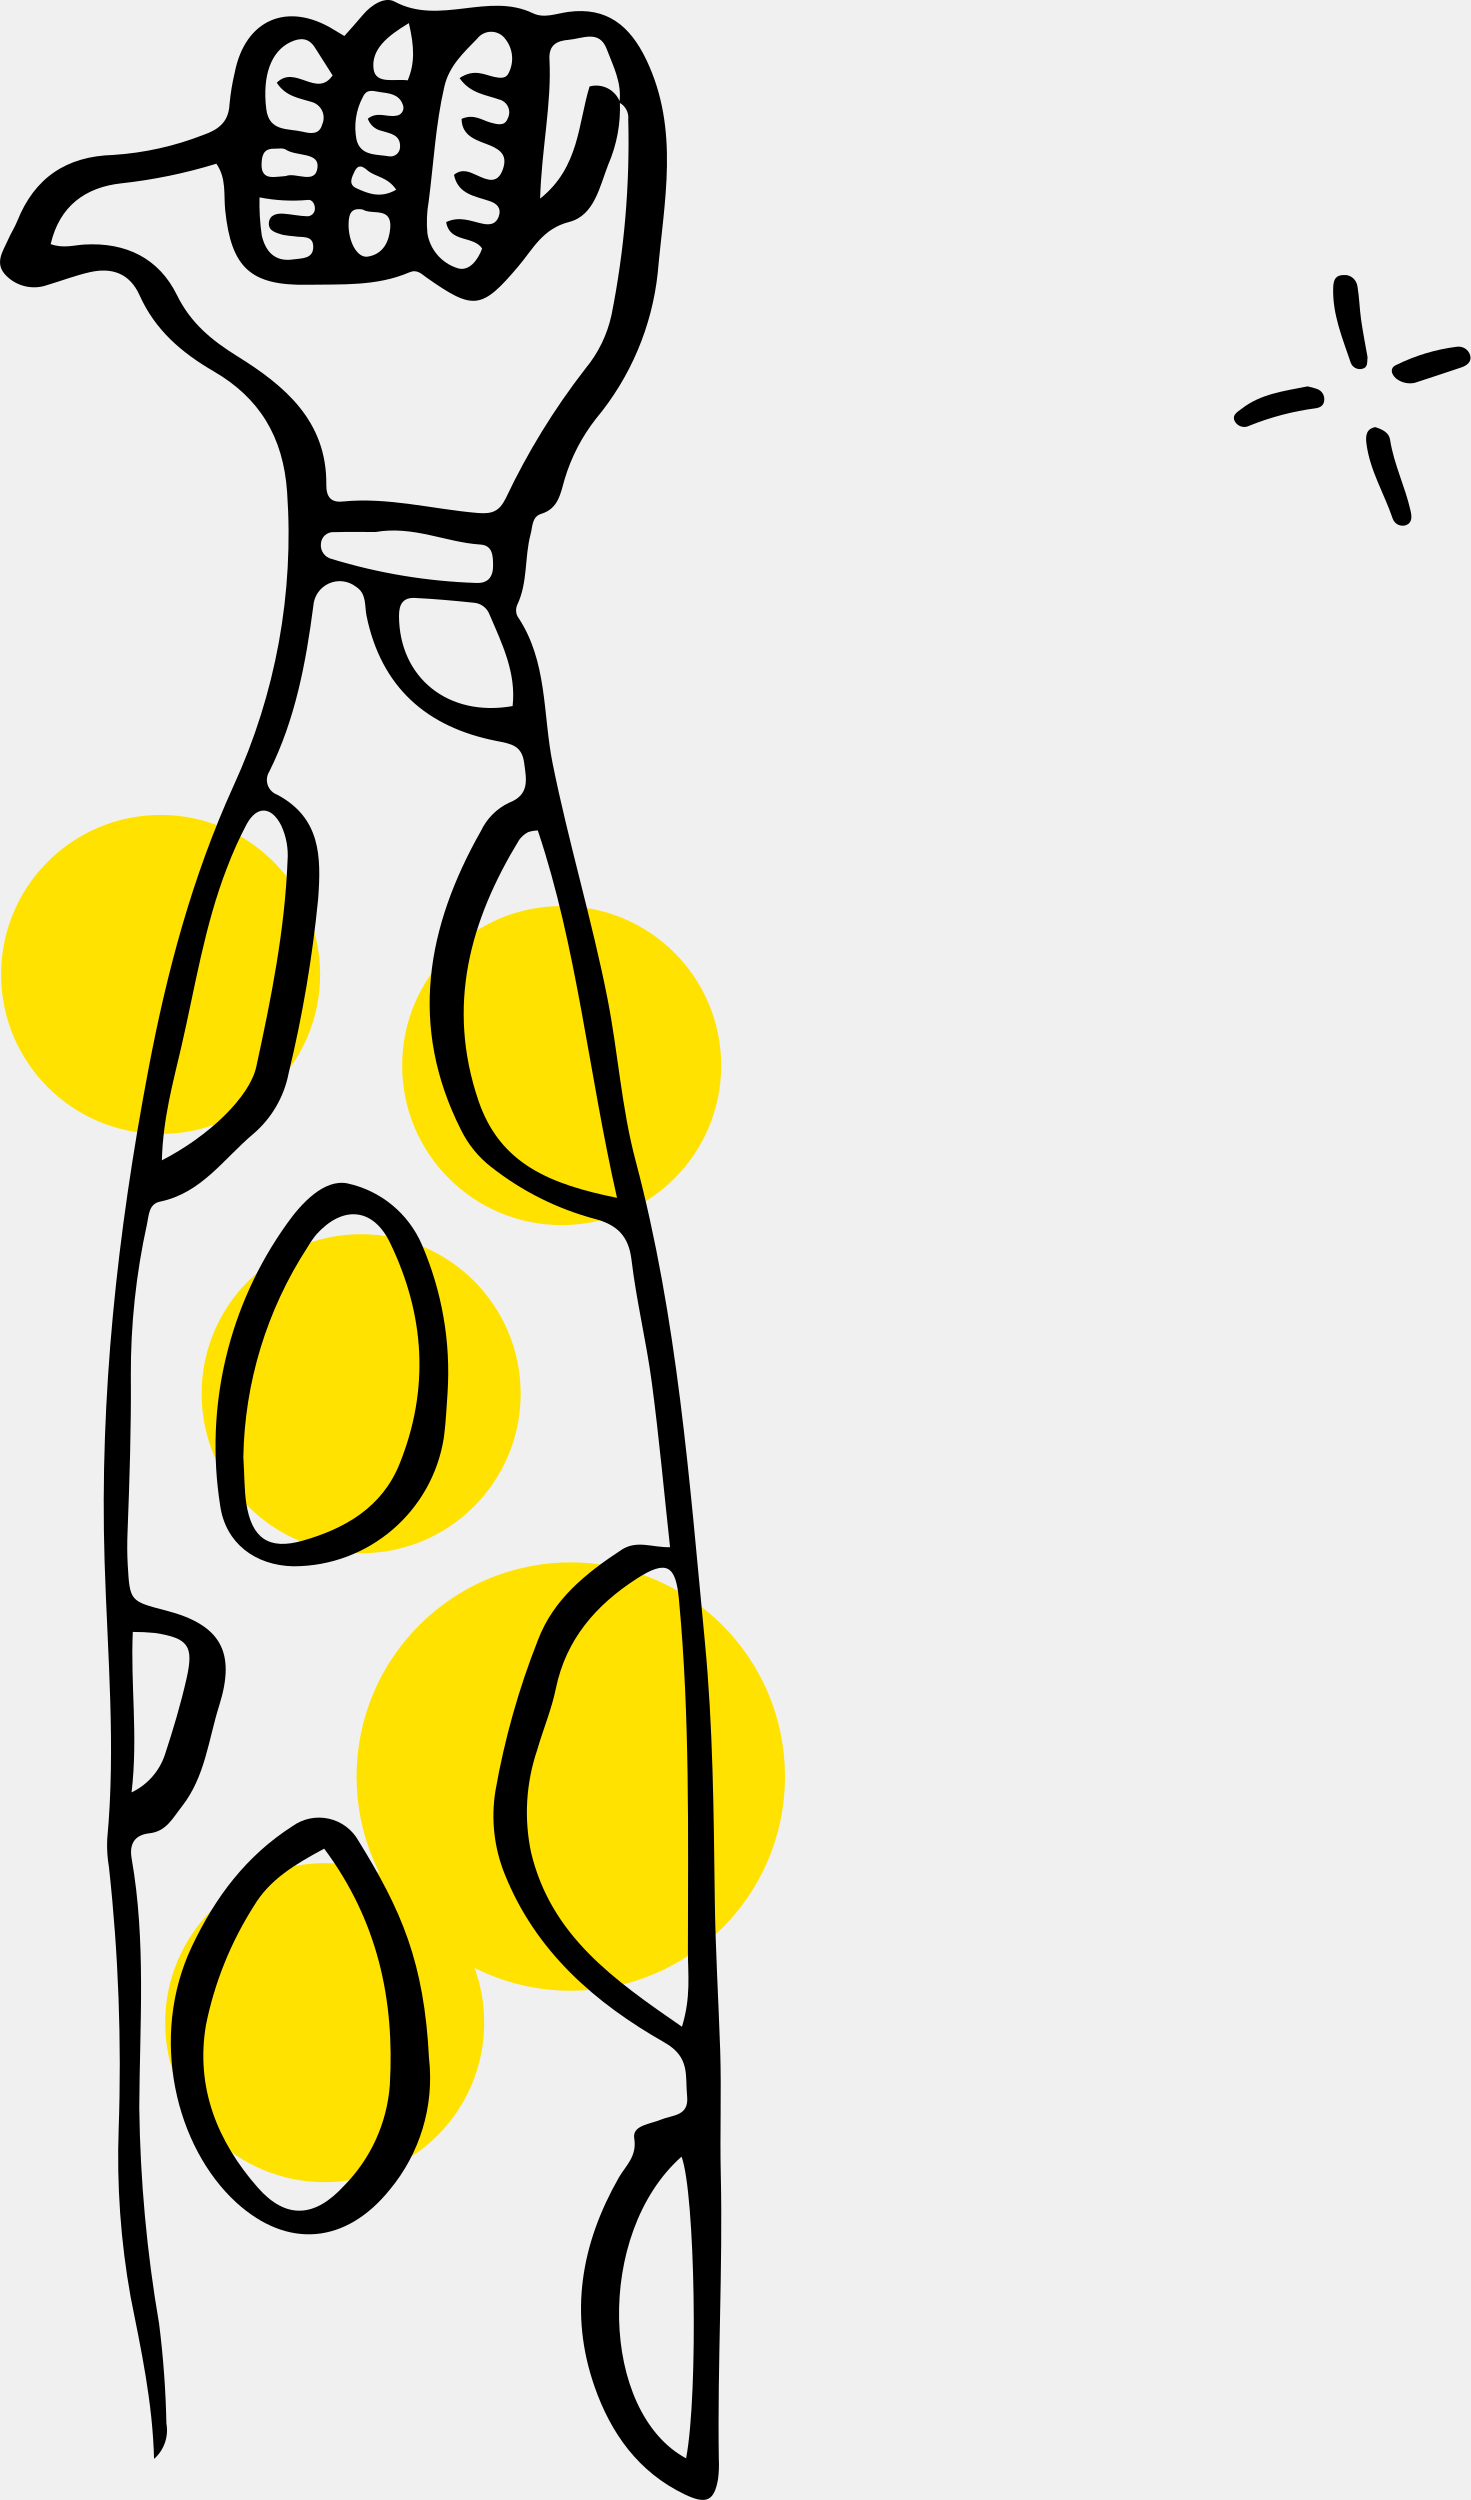
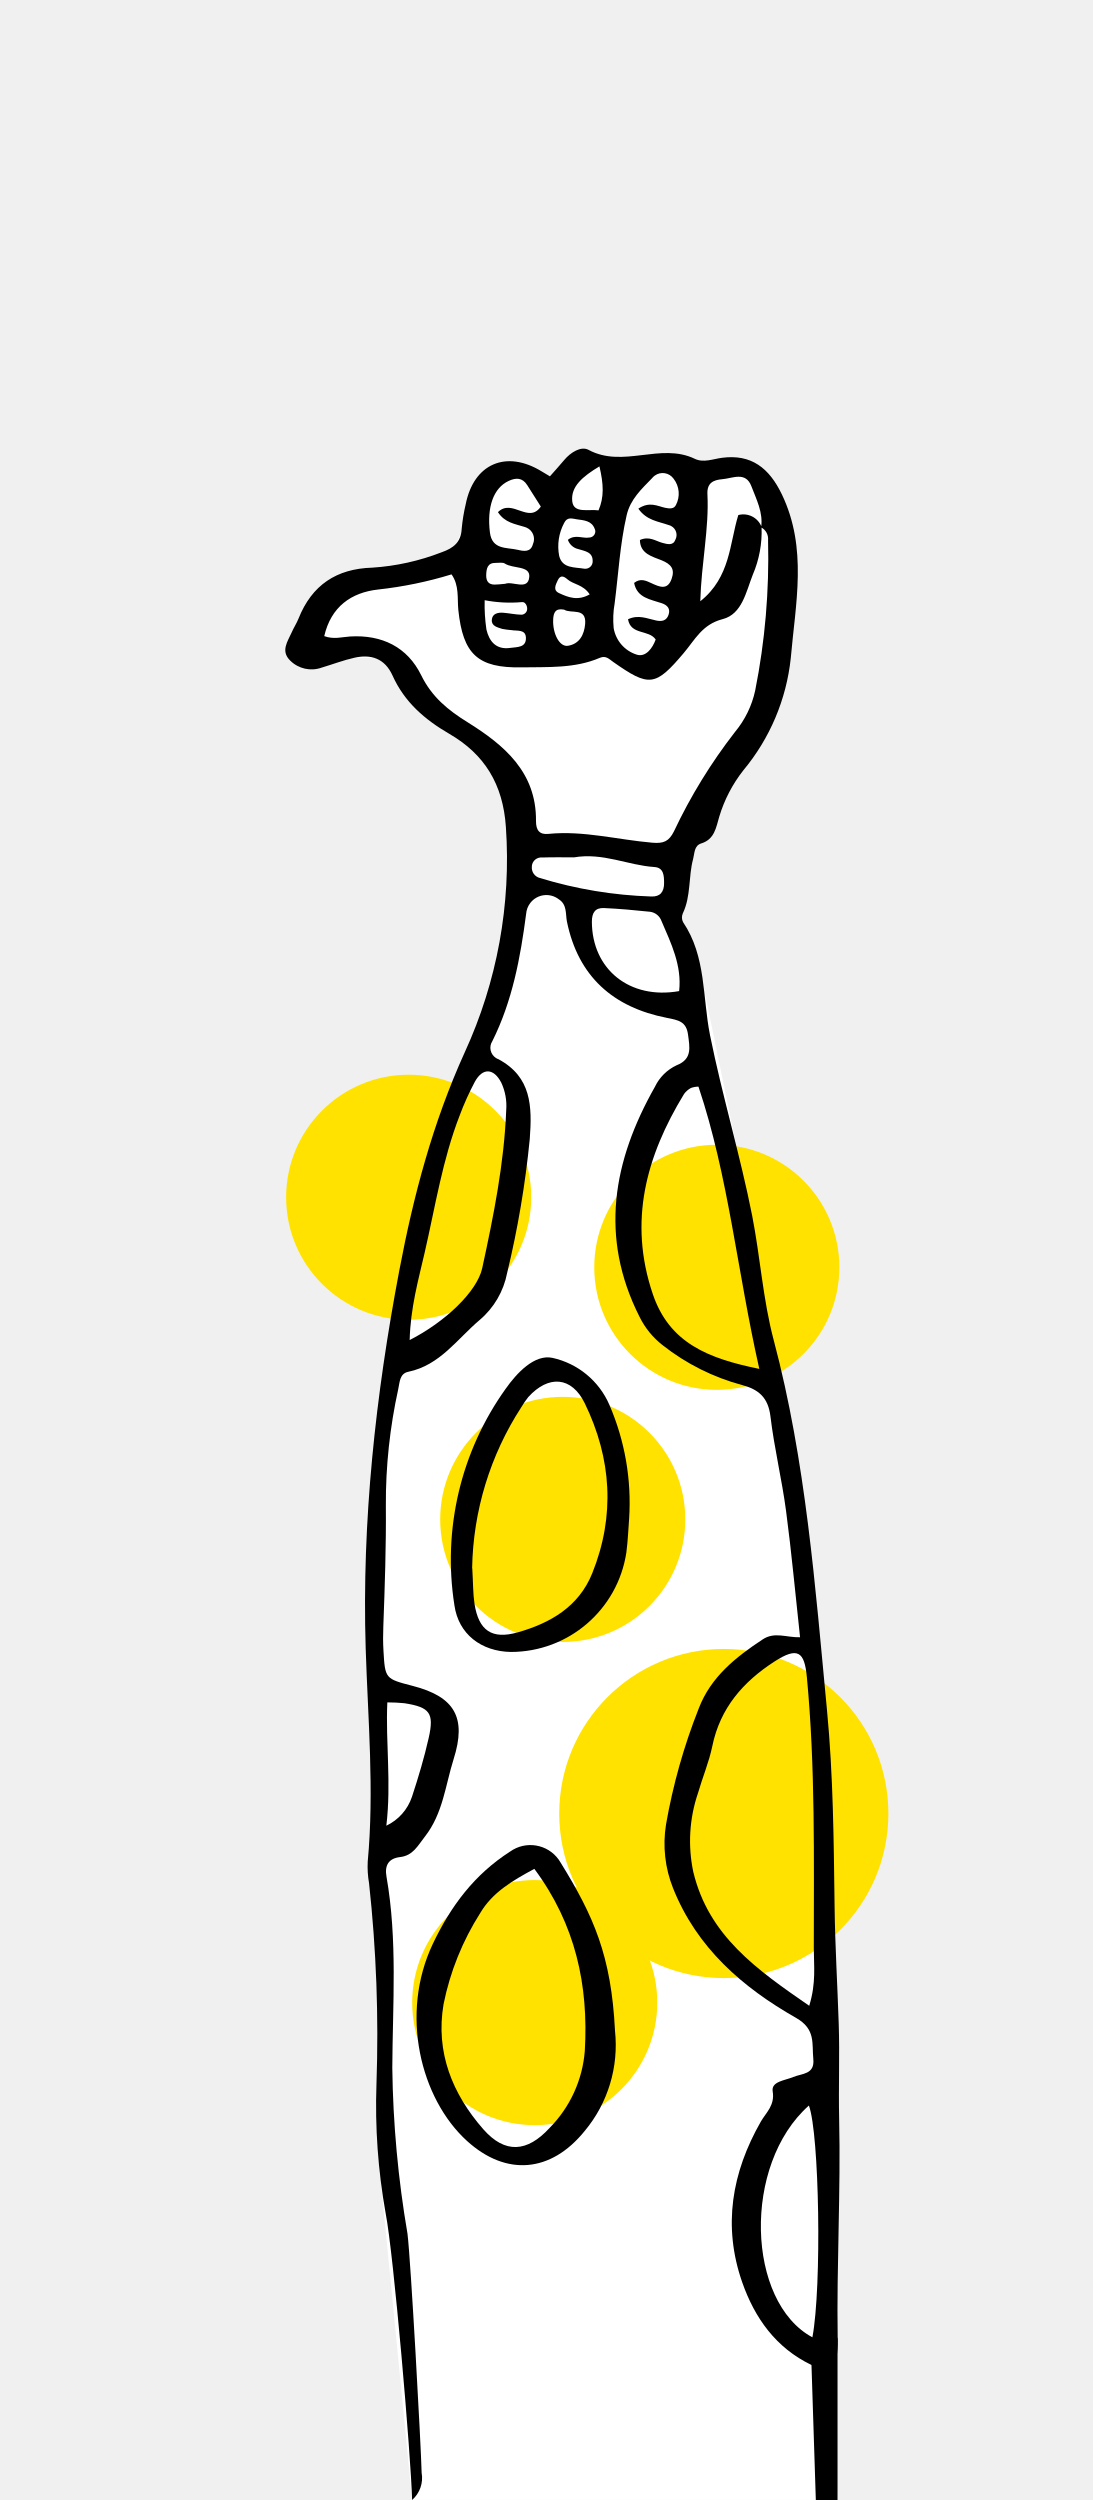
- <svg xmlns="http://www.w3.org/2000/svg" width="161.33" height="274.272" viewBox="0 0 161.33 274.272">
+ <svg xmlns="http://www.w3.org/2000/svg" id="Layer_1" version="1.1" viewBox="0 0 156 357">
  <defs>
-     <clipPath id="clip-path">
-       <rect id="Rectangle_87" data-name="Rectangle 87" width="25.961" height="27.511" fill="none" />
+     <style>
+       .st0 {
+         fill: none;
+       }
+ 
+       .st1 {
+         fill: #ffe200;
+       }
+ 
+       .st2 {
+         fill: #fff;
+       }
+ 
+       .st3 {
+         clip-path: url(#clippath);
+       }
+     </style>
+     <clipPath id="clippath">
+       <rect class="st0" y="0" width="156" height="357" />
    </clipPath>
  </defs>
-   <g id="Group_123" data-name="Group 123" transform="translate(-1221.879 -738.596)">
-     <circle id="Ellipse_19" data-name="Ellipse 19" cx="17.5" cy="17.5" r="17.5" transform="translate(1222 828)" fill="#ffe200" />
-     <circle id="Ellipse_20" data-name="Ellipse 20" cx="17.5" cy="17.5" r="17.5" transform="translate(1266 838)" fill="#ffe200" />
-     <circle id="Ellipse_22" data-name="Ellipse 22" cx="17.5" cy="17.5" r="17.5" transform="translate(1240 943)" fill="#ffe200" />
-     <circle id="Ellipse_23" data-name="Ellipse 23" cx="23.5" cy="23.5" r="23.5" transform="translate(1261 910)" fill="#ffe200" />
-     <circle id="Ellipse_21" data-name="Ellipse 21" cx="17.5" cy="17.5" r="17.5" transform="translate(1244 874)" fill="#ffe200" />
-     <g id="Group_96" data-name="Group 96" transform="translate(-11.856)">
-       <path id="Path_186" data-name="Path 186" d="M1815.228,277.359c-.954-1.442-2.324-1.387-3.194-2.157-.483-.425-.983-.659-1.358.125-.313.658-.737,1.442.177,1.864,1.295.6,2.667,1.149,4.375.168m-12.111-1.5c1.081-.466,3.314,1.03,3.483-1,.138-1.637-2.326-1.138-3.479-1.9-.313-.206-.845-.094-1.278-.1-1.212-.029-1.363.8-1.385,1.733-.02.84.3,1.382,1.223,1.372.431,0,.862-.061,1.437-.105m13.5-16.777c-2.382,1.426-4.13,2.883-3.875,5.01.21,1.754,2.334,1.067,3.747,1.267.805-1.89.726-3.721.129-6.277m-5.03,20.459c-1.291-.249-1.544.451-1.582,1.457-.074,1.984.914,3.883,2.1,3.7,1.672-.264,2.339-1.6,2.468-3.122.2-2.4-1.995-1.418-2.984-2.03m-11.358-1.345a24.506,24.506,0,0,0,.247,4.174c.394,1.68,1.369,2.931,3.422,2.632,1-.144,2.286-.033,2.223-1.477-.055-1.214-1.269-.908-2.066-1.061a11.05,11.05,0,0,1-1.3-.168c-.667-.217-1.562-.385-1.5-1.29s.866-1.079,1.643-1.02c.877.066,1.746.267,2.621.282a.838.838,0,0,0,.787-.877c.007-.464-.32-.975-.728-.921a18.747,18.747,0,0,1-5.342-.275m11.879-8.637c1.035-.823,2.078-.149,3.049-.319a.876.876,0,0,0,.772-1.254c-.429-1.148-1.52-1.206-2.529-1.35-.689-.1-1.4-.405-1.838.543a7.069,7.069,0,0,0-.7,4.681c.449,1.831,2.219,1.589,3.579,1.833a1.048,1.048,0,0,0,1.2-1c.07-1.405-1.1-1.5-2.05-1.805a2.053,2.053,0,0,1-1.49-1.326m-9.985-3.947c2.028-2.023,4.38,1.728,6.126-.8-.7-1.107-1.328-2.083-1.945-3.063-.687-1.09-1.615-1.09-2.662-.6-2.161,1.007-3.116,3.708-2.673,7.347.309,2.523,2.411,2.115,4,2.492.827.2,1.834.37,2.139-.807a1.787,1.787,0,0,0-1.17-2.461c-1.349-.426-2.835-.584-3.818-2.111m10.816,49.295c-1.3,0-2.9-.032-4.5.015a1.345,1.345,0,0,0-1.472,1.289,1.538,1.538,0,0,0,1.151,1.643,61.152,61.152,0,0,0,15.913,2.641c1.269.053,1.829-.665,1.825-1.9-.005-1.064-.037-2.229-1.392-2.313-3.781-.238-7.337-2.1-11.523-1.372m-26.747,138.271a7.04,7.04,0,0,0,3.658-4.133c.912-2.767,1.746-5.57,2.387-8.41.8-3.564.155-4.38-3.474-4.946a23.826,23.826,0,0,0-2.435-.116c-.261,5.786.593,11.435-.136,17.605M1828,334.005c.407-3.642-1.14-6.806-2.52-10.011a2,2,0,0,0-1.634-1.315c-2.187-.227-4.378-.431-6.574-.534-1.254-.059-1.739.643-1.737,1.951.017,6.8,5.4,11.16,12.465,9.91m-5.813-68.9c1.6-1.059,2.708-.356,3.815-.12.615.131,1.266.2,1.545-.392a3.467,3.467,0,0,0-.332-3.756,1.925,1.925,0,0,0-3.091-.062c-1.472,1.521-3.083,2.978-3.61,5.257-.963,4.158-1.177,8.407-1.722,12.614a13.028,13.028,0,0,0-.138,3.522,4.81,4.81,0,0,0,3.29,3.793c1.286.422,2.269-.916,2.713-2.157-.969-1.442-3.564-.6-3.953-2.893,1.506-.706,2.759-.079,4.025.177.818.168,1.472.033,1.759-.818.3-.88-.192-1.385-.97-1.652-1.621-.56-3.518-.742-3.949-2.9.91-.718,1.7-.315,2.516.057,1.094.5,2.255,1.041,2.842-.648.477-1.374-.039-2.07-1.427-2.641-1.271-.523-3.076-.9-3.1-2.9,1.35-.593,2.24.149,3.2.409.737.2,1.545.426,1.866-.46a1.449,1.449,0,0,0-.956-2.081c-1.455-.521-3.161-.65-4.329-2.343m24.852,261.134c1.365-7.205.989-29.136-.5-33.1-9.536,8.462-8.9,28.053.5,33.1M1789.52,383.842c5.106-2.612,9.633-6.939,10.357-10.264,1.625-7.458,3.129-14.948,3.433-22.61a7.781,7.781,0,0,0-.7-3.872c-1.076-2.113-2.669-2.179-3.787-.131a41.154,41.154,0,0,0-2.163,4.8c-2.448,6.312-3.478,12.993-4.988,19.551-.917,3.975-2.032,7.922-2.151,12.524m49.932,4.119c-3.17-14-4.388-27.488-8.689-40.306a3.578,3.578,0,0,0-1.068.186,2.857,2.857,0,0,0-.98.853c-5.425,8.9-7.976,18.2-4.48,28.558,2.372,7.034,7.92,9.223,15.217,10.709m7.125,90.938c1.008-3.284.652-5.775.654-8.241.009-12.9.228-25.809-.991-38.694-.344-3.64-1.293-4.382-4.649-2.209-4.458,2.89-7.742,6.642-8.853,12.061-.468,2.284-1.395,4.472-2.045,6.723a21.321,21.321,0,0,0-.669,11.236c2.19,9.127,9.026,13.929,16.552,19.123m-6.863-211.091c.306-2.139-.676-4-1.389-5.88-.823-2.164-2.669-1.134-4.174-1.013-1.293.107-2.192.549-2.109,2.135.254,4.914-.862,9.76-1.024,15.288,4.321-3.443,4.165-8.241,5.425-12.306a2.779,2.779,0,0,1,3.323,1.691,15.537,15.537,0,0,1-1.263,6.854c-.949,2.407-1.52,5.611-4.29,6.318-2.933.75-3.951,2.942-5.567,4.852-4.054,4.8-4.94,4.868-10.07,1.263-.589-.414-1.041-.954-1.912-.58-3.586,1.542-7.412,1.291-11.182,1.358-6.239.109-8.359-1.87-9.015-8.191-.173-1.671.158-3.477-.967-5.09a56.237,56.237,0,0,1-10.457,2.157c-3.861.422-6.753,2.459-7.72,6.664,1.378.5,2.546.116,3.691.048,4.557-.267,8.18,1.5,10.16,5.541,1.52,3.1,3.835,4.981,6.636,6.719,5.235,3.255,9.821,7.127,9.752,14.091-.013,1.343.516,1.967,1.768,1.842,5.03-.5,9.906.84,14.857,1.258,1.626.136,2.358-.217,3.056-1.6A76.456,76.456,0,0,1,1835.976,297a13.777,13.777,0,0,0,2.875-5.907,97.013,97.013,0,0,0,1.836-21.466,1.86,1.86,0,0,0-.974-1.822m5.559,158.481c-.665-6.108-1.208-12.1-2-18.051-.6-4.518-1.695-8.972-2.232-13.5-.319-2.662-1.651-3.842-4.032-4.47a31.5,31.5,0,0,1-11.368-5.7,11.623,11.623,0,0,1-3.3-4.056c-5.749-11.376-3.8-22.242,2.2-32.829a6.464,6.464,0,0,1,3.078-3.072c2.3-.893,1.884-2.59,1.645-4.388-.249-1.886-1.4-2.069-3.034-2.387-7.637-1.5-12.645-5.876-14.257-13.737-.225-1.1.042-2.422-1.164-3.188A2.9,2.9,0,0,0,1806.14,323c-.821,6.279-1.975,12.448-4.826,18.176a1.728,1.728,0,0,0,.873,2.56c4.728,2.54,4.831,6.716,4.481,11.4a139.1,139.1,0,0,1-3.233,19.121,11.673,11.673,0,0,1-3.918,6.716c-3.214,2.708-5.662,6.463-10.192,7.4-1.25.258-1.221,1.47-1.438,2.474a75.83,75.83,0,0,0-1.771,16.639c.048,5.749-.145,11.481-.363,17.217-.046,1.172-.046,2.352.022,3.522.232,3.988.249,3.988,4.194,5.008,6,1.553,7.7,4.535,5.835,10.444-1.184,3.745-1.518,7.773-4.1,11.067-1.022,1.3-1.7,2.721-3.551,2.929-1.684.186-2.221,1.225-1.945,2.791,1.589,9.06.877,18.221.833,27.315a150.781,150.781,0,0,0,2.173,23.682,104.057,104.057,0,0,1,.805,10.969,4.185,4.185,0,0,1-1.356,3.879c-.158-6.22-1.424-11.989-2.573-17.782a86.746,86.746,0,0,1-1.308-18.46,199.452,199.452,0,0,0-1.065-28.665,14.249,14.249,0,0,1-.193-3.083c.952-10.159.029-20.3-.287-30.443-.565-18.193,1.413-36.113,4.8-53.975,2.039-10.761,4.8-21.142,9.355-31.161a66.026,66.026,0,0,0,5.87-32.175c-.409-6.136-3.082-10.394-8.048-13.277-3.579-2.078-6.445-4.568-8.14-8.352-1.087-2.424-3.049-3.076-5.463-2.529-1.571.354-3.089.941-4.638,1.4a4.308,4.308,0,0,1-4.5-.989c-1.409-1.374-.376-2.717.2-4.03.291-.674.708-1.3.978-1.978,1.9-4.773,5.4-7.123,10.536-7.267a32.941,32.941,0,0,0,9.875-2.194c1.719-.6,2.785-1.446,2.881-3.374a24.844,24.844,0,0,1,.573-3.483c1.14-5.8,5.778-7.81,10.836-4.71.359.221.726.433,1.192.713.7-.794,1.385-1.547,2.039-2.328.923-1.1,2.406-2.023,3.468-1.448,4.925,2.66,10.286-1.078,15.18,1.28,1.238.6,2.6.018,3.909-.153,4.148-.543,6.706,1.446,8.528,5.253,3.678,7.688,1.94,15.55,1.255,23.376a29.963,29.963,0,0,1-6.773,16,20.025,20.025,0,0,0-3.437,6.625c-.446,1.5-.645,3.229-2.573,3.818-1.03.315-.94,1.389-1.161,2.212-.685,2.551-.293,5.3-1.472,7.773a1.5,1.5,0,0,0,.03,1.263c3.321,4.9,2.763,10.728,3.854,16.143,1.744,8.655,4.306,17.112,6.016,25.782,1.164,5.915,1.533,11.947,3.085,17.792,4.594,17.291,5.905,35.06,7.6,52.772.9,9.377.971,18.764,1.087,28.177.066,5.513.414,11.149.595,16.677.146,4.436-.04,9.026.063,13.518.237,10.427-.374,20.838-.214,31.26a12.372,12.372,0,0,1-.081,2.205c-.409,2.441-1.289,2.844-3.638,1.72-5.1-2.44-8.13-6.718-9.917-11.842-2.794-8.014-1.489-15.647,2.669-22.932.746-1.3,2.015-2.306,1.687-4.307-.236-1.435,1.776-1.556,2.932-2.046,1.249-.528,3.1-.343,2.868-2.582-.225-2.207.38-4.253-2.468-5.872-7.631-4.341-14.157-10-17.55-18.5a17.069,17.069,0,0,1-1.007-9.129,84.82,84.82,0,0,1,4.666-16.545c1.711-4.487,5.266-7.318,9.144-9.873,1.715-1.131,3.391-.243,5.355-.3" transform="translate(-538.027 482.052)" />
-       <path id="Path_187" data-name="Path 187" d="M1871.89,1146.062c-3.213,1.735-5.983,3.373-7.716,6.292a38.461,38.461,0,0,0-5.253,13.037c-1.173,6.859,1.255,12.824,5.682,17.856,3.1,3.529,6.268,3.293,9.447-.184a17.58,17.58,0,0,0,5.036-11.021c.552-9.391-1.326-18.081-7.2-25.981m11.512,23.093a19.171,19.171,0,0,1-4.338,14.352c-4.78,5.913-11.168,6.519-16.8,1.395-6.648-6.057-9.613-18.127-4.891-28.1,2.577-5.435,5.975-9.959,11.059-13.216a4.965,4.965,0,0,1,7.226,1.625c4.675,7.578,7.211,13.247,7.738,23.94" transform="translate(-602.586 -204.655)" />
-       <path id="Path_188" data-name="Path 188" d="M1880.024,863.294c.129,2.157.1,3.64.324,5.08.6,3.82,2.47,5.122,6.182,4.065,4.66-1.33,8.7-3.647,10.632-8.431,3.315-8.23,2.761-16.4-1.059-24.274-1.877-3.866-5.2-4.073-8.066-.9a11.706,11.706,0,0,0-1,1.448,43.576,43.576,0,0,0-7.016,23.008m22.407-7.081c-.109,1.367-.171,3.13-.4,4.872a16.7,16.7,0,0,1-16.5,14.169c-4.187-.083-7.464-2.514-8.05-6.67a41.916,41.916,0,0,1,7.313-30.9c1.6-2.273,4.124-4.972,6.681-4.43a11.558,11.558,0,0,1,8.136,6.71,35.241,35.241,0,0,1,2.818,16.246" transform="translate(-619.589 35.183)" />
-     </g>
-     <g id="Group_106" data-name="Group 106" transform="translate(480.249 124.771)">
-       <g id="Group_105" data-name="Group 105" transform="translate(877 644)">
-         <g id="Group_104" data-name="Group 104" clip-path="url(#clip-path)">
-           <path id="Path_212" data-name="Path 212" d="M94.011,106.984c.8.263,1.495.6,1.612,1.367.416,2.71,1.663,5.174,2.254,7.826.134.6.2,1.283-.489,1.559a1.158,1.158,0,0,1-1.477-.719c-.935-2.761-2.514-5.3-2.882-8.255-.107-.855,0-1.608.982-1.778" transform="translate(-78.492 -90.299)" />
-           <path id="Path_213" data-name="Path 213" d="M73.583,9.01c-.061.558.07,1.155-.613,1.285a1.061,1.061,0,0,1-1.229-.675c-.9-2.677-2.022-5.313-1.926-8.224.019-.627.13-1.275.887-1.376a1.459,1.459,0,0,1,1.78,1.252c.2,1.192.223,2.418.393,3.618.2,1.4.477,2.8.709,4.12" transform="translate(-58.922 0)" />
-           <path id="Path_214" data-name="Path 214" d="M8.078,78.32a7.63,7.63,0,0,1,1.031.278,1.18,1.18,0,0,1,.807,1.154c-.009.6-.364.881-.932.967A29.908,29.908,0,0,0,1.7,82.633a1.191,1.191,0,0,1-1.588-.457c-.388-.729.311-1.07.758-1.417,2.074-1.615,4.6-1.92,7.207-2.439" transform="translate(0 -66.105)" />
-           <path id="Path_215" data-name="Path 215" d="M113.595,54.372a2.467,2.467,0,0,1-2.091-.485c-.55-.5-.682-1.158.042-1.473a20.738,20.738,0,0,1,6.662-2,1.327,1.327,0,0,1,1.435.92c.208.706-.325,1.132-.938,1.342-1.822.622-3.652,1.211-5.11,1.691" transform="translate(-93.728 -42.551)" />
-         </g>
+   <path class="st2" d="M64.48,82.02l-16.85,2.8s-4.29,3.96-3.63,5.94,6.59,3.16,6.59,3.16h4.96l7.44,10.15,11.7,6.21.22,21.71-15.49,38.44-6.43,39.38.78,74.37.63,27.51,4.45,45.3h60.75l-1.86-61.62v-54.99l-9.54-61.89-7.77-37.8-6.04-13.15,3.4-7.41,12.87-23.1,2.52-22.1-5.91-9.1-26.71-.15-2.56,4.29-7.32-3.74-5.57,11.42-.63,4.37Z" />
+   <g class="st3">
+     <g id="hand_03">
+       <circle id="Ellipse_19" class="st1" cx="58.36" cy="170.97" r="17.5" />
+       <circle id="Ellipse_20" class="st1" cx="102.36" cy="180.97" r="17.5" />
+       <circle id="Ellipse_22" class="st1" cx="76.36" cy="285.97" r="17.5" />
+       <circle id="Ellipse_23" class="st1" cx="103.36" cy="258.97" r="23.5" />
+       <circle id="Ellipse_21" class="st1" cx="80.36" cy="216.97" r="17.5" />
+       <g id="Group_96">
+         <path id="Path_186" d="M84.21,84.88c-.95-1.44-2.32-1.39-3.19-2.16-.48-.42-.98-.66-1.36.12-.31.66-.74,1.44.18,1.86,1.3.6,2.67,1.15,4.38.17M72.1,83.38c1.08-.47,3.31,1.03,3.48-1,.14-1.64-2.33-1.14-3.48-1.9-.31-.21-.84-.09-1.28-.1-1.21-.03-1.36.8-1.39,1.73-.02.84.3,1.38,1.22,1.37.43,0,.86-.06,1.44-.11M85.6,66.6c-2.38,1.43-4.13,2.88-3.88,5.01.21,1.75,2.33,1.07,3.75,1.27.81-1.89.73-3.72.13-6.28M80.57,87.06c-1.29-.25-1.54.45-1.58,1.46-.07,1.98.91,3.88,2.1,3.7,1.67-.26,2.34-1.6,2.47-3.12.2-2.4-1.99-1.42-2.98-2.03M69.21,85.72c-.04,1.4.05,2.79.25,4.17.39,1.68,1.37,2.93,3.42,2.63,1-.14,2.29-.03,2.22-1.48-.06-1.21-1.27-.91-2.07-1.06-.44-.03-.87-.09-1.3-.17-.67-.22-1.56-.39-1.5-1.29s.87-1.08,1.64-1.02c.88.07,1.75.27,2.62.28.46-.03.81-.42.79-.88,0-.46-.32-.98-.73-.92-1.78.16-3.58.07-5.34-.27M81.1,77.08c1.04-.82,2.08-.15,3.05-.32.48-.01.87-.41.86-.89,0-.12-.03-.25-.09-.36-.43-1.15-1.52-1.21-2.53-1.35-.69-.1-1.4-.4-1.84.54-.76,1.43-1.01,3.09-.7,4.68.45,1.83,2.22,1.59,3.58,1.83.57.08,1.11-.31,1.19-.88,0-.04,0-.08.01-.12.07-1.4-1.1-1.5-2.05-1.8-.69-.15-1.26-.66-1.49-1.33M71.1,73.14c2.03-2.02,4.38,1.73,6.13-.8-.7-1.11-1.33-2.08-1.94-3.06-.69-1.09-1.61-1.09-2.66-.6-2.16,1.01-3.12,3.71-2.67,7.35.31,2.52,2.41,2.11,4,2.49.83.2,1.83.37,2.14-.81.41-.9,0-1.96-.9-2.36-.09-.04-.18-.07-.27-.1-1.35-.43-2.83-.58-3.82-2.11M81.92,122.43c-1.3,0-2.9-.03-4.5.02-.74-.07-1.4.47-1.47,1.21,0,.03,0,.05,0,.08-.08.76.41,1.46,1.15,1.64,5.16,1.58,10.52,2.47,15.91,2.64,1.27.05,1.83-.67,1.82-1.9,0-1.06-.04-2.23-1.39-2.31-3.78-.24-7.34-2.1-11.52-1.37M55.17,260.71c1.73-.82,3.05-2.31,3.66-4.13.91-2.77,1.75-5.57,2.39-8.41.8-3.56.16-4.38-3.47-4.95-.81-.08-1.62-.12-2.44-.12-.26,5.79.59,11.43-.14,17.61M96.98,141.53c.41-3.64-1.14-6.81-2.52-10.01-.25-.71-.88-1.22-1.63-1.32-2.19-.23-4.38-.43-6.57-.53-1.25-.06-1.74.64-1.74,1.95.02,6.8,5.4,11.16,12.46,9.91M91.16,72.63c1.6-1.06,2.71-.36,3.81-.12.61.13,1.27.2,1.55-.39.64-1.21.51-2.68-.33-3.76-.62-.87-1.82-1.07-2.68-.45-.15.11-.29.24-.41.39-1.47,1.52-3.08,2.98-3.61,5.26-.96,4.16-1.18,8.41-1.72,12.61-.21,1.16-.25,2.35-.14,3.52.3,1.78,1.57,3.25,3.29,3.79,1.29.42,2.27-.92,2.71-2.16-.97-1.44-3.56-.6-3.95-2.89,1.51-.71,2.76-.08,4.03.18.82.17,1.47.03,1.76-.82.3-.88-.19-1.39-.97-1.65-1.62-.56-3.52-.74-3.95-2.9.91-.72,1.7-.32,2.52.06,1.09.5,2.26,1.04,2.84-.65.48-1.37-.04-2.07-1.43-2.64-1.27-.52-3.08-.9-3.1-2.9,1.35-.59,2.24.15,3.2.41.74.2,1.55.43,1.87-.46.37-.71.09-1.58-.62-1.95-.11-.06-.22-.1-.34-.13-1.45-.52-3.16-.65-4.33-2.34M116.01,333.77c1.36-7.21.99-29.14-.5-33.1-9.54,8.46-8.9,28.05.5,33.1M58.5,191.36c5.11-2.61,9.63-6.94,10.36-10.26,1.62-7.46,3.13-14.95,3.43-22.61.1-1.33-.14-2.66-.7-3.87-1.08-2.11-2.67-2.18-3.79-.13-.82,1.55-1.55,3.16-2.16,4.8-2.45,6.31-3.48,12.99-4.99,19.55-.92,3.98-2.03,7.92-2.15,12.52M108.43,195.48c-3.17-14-4.39-27.49-8.69-40.31-.36,0-.72.07-1.07.19-.39.21-.72.5-.98.85-5.43,8.9-7.98,18.2-4.48,28.56,2.37,7.03,7.92,9.22,15.22,10.71M115.56,286.42c1.01-3.28.65-5.77.65-8.24,0-12.9.23-25.81-.99-38.69-.34-3.64-1.29-4.38-4.65-2.21-4.46,2.89-7.74,6.64-8.85,12.06-.47,2.28-1.4,4.47-2.05,6.72-1.23,3.62-1.46,7.5-.67,11.24,2.19,9.13,9.03,13.93,16.55,19.12M108.69,75.32c.31-2.14-.68-4-1.39-5.88-.82-2.16-2.67-1.13-4.17-1.01-1.29.11-2.19.55-2.11,2.14.25,4.91-.86,9.76-1.02,15.29,4.32-3.44,4.17-8.24,5.43-12.31,1.38-.37,2.81.36,3.32,1.69.1,2.35-.33,4.69-1.26,6.85-.95,2.41-1.52,5.61-4.29,6.32-2.93.75-3.95,2.94-5.57,4.85-4.05,4.8-4.94,4.87-10.07,1.26-.59-.41-1.04-.95-1.91-.58-3.59,1.54-7.41,1.29-11.18,1.36-6.24.11-8.36-1.87-9.02-8.19-.17-1.67.16-3.48-.97-5.09-3.41,1.05-6.91,1.77-10.46,2.16-3.86.42-6.75,2.46-7.72,6.66,1.38.5,2.55.12,3.69.05,4.56-.27,8.18,1.5,10.16,5.54,1.52,3.1,3.83,4.98,6.64,6.72,5.23,3.26,9.82,7.13,9.75,14.09-.01,1.34.52,1.97,1.77,1.84,5.03-.5,9.91.84,14.86,1.26,1.63.14,2.36-.22,3.06-1.6,2.38-5.05,5.31-9.82,8.73-14.22,1.42-1.71,2.41-3.73,2.88-5.91,1.41-7.06,2.02-14.26,1.84-21.47.07-.75-.31-1.47-.97-1.82M114.25,233.81c-.67-6.11-1.21-12.1-2-18.05-.6-4.52-1.69-8.97-2.23-13.5-.32-2.66-1.65-3.84-4.03-4.47-4.14-1.11-8.01-3.05-11.37-5.7-1.39-1.08-2.52-2.47-3.3-4.06-5.75-11.38-3.8-22.24,2.2-32.83.64-1.35,1.73-2.43,3.08-3.07,2.3-.89,1.88-2.59,1.65-4.39-.25-1.89-1.4-2.07-3.03-2.39-7.64-1.5-12.65-5.88-14.26-13.74-.22-1.1.04-2.42-1.16-3.19-1.27-.98-3.09-.75-4.07.52-.35.45-.56,1-.6,1.57-.82,6.28-1.97,12.45-4.83,18.18-.52.8-.28,1.87.52,2.39.11.07.23.13.35.17,4.73,2.54,4.83,6.72,4.48,11.4-.63,6.44-1.71,12.83-3.23,19.12-.5,2.62-1.88,4.99-3.92,6.72-3.21,2.71-5.66,6.46-10.19,7.4-1.25.26-1.22,1.47-1.44,2.47-1.2,5.46-1.8,11.04-1.77,16.64.05,5.75-.15,11.48-.36,17.22-.05,1.17-.05,2.35.02,3.52.23,3.99.25,3.99,4.19,5.01,6,1.55,7.7,4.54,5.83,10.44-1.18,3.74-1.52,7.77-4.1,11.07-1.02,1.3-1.7,2.72-3.55,2.93-1.68.19-2.22,1.23-1.94,2.79,1.59,9.06.88,18.22.83,27.32.1,7.94.83,15.86,2.17,23.68.46,3.64,1.94,30.47,2.02,34.14.26,1.44-.26,2.91-1.36,3.88-.16-6.22-2.64-35.16-3.78-40.95-1.09-6.09-1.53-12.28-1.31-18.46.33-9.57-.02-19.15-1.06-28.67-.18-1.02-.24-2.05-.19-3.08.95-10.16.03-20.3-.29-30.44-.56-18.19,1.41-36.11,4.8-53.98,2.04-10.76,4.8-21.14,9.35-31.16,4.62-10.06,6.64-21.13,5.87-32.17-.41-6.14-3.08-10.39-8.05-13.28-3.58-2.08-6.44-4.57-8.14-8.35-1.09-2.42-3.05-3.08-5.46-2.53-1.57.35-3.09.94-4.64,1.4-1.57.57-3.32.18-4.5-.99-1.41-1.37-.38-2.72.2-4.03.29-.67.71-1.3.98-1.98,1.9-4.77,5.4-7.12,10.54-7.27,3.39-.22,6.72-.96,9.88-2.19,1.72-.6,2.79-1.45,2.88-3.37.11-1.17.3-2.34.57-3.48,1.14-5.8,5.78-7.81,10.84-4.71.36.22.73.43,1.19.71.7-.79,1.39-1.55,2.04-2.33.92-1.1,2.41-2.02,3.47-1.45,4.93,2.66,10.29-1.08,15.18,1.28,1.24.6,2.6.02,3.91-.15,4.15-.54,6.71,1.45,8.53,5.25,3.68,7.69,1.94,15.55,1.26,23.38-.63,5.89-2.98,11.45-6.77,16-1.55,1.97-2.72,4.22-3.44,6.62-.45,1.5-.65,3.23-2.57,3.82-1.03.32-.94,1.39-1.16,2.21-.69,2.55-.29,5.3-1.47,7.77-.18.4-.17.87.03,1.26,3.32,4.9,2.76,10.73,3.85,16.14,1.74,8.65,4.31,17.11,6.02,25.78,1.16,5.92,1.53,11.95,3.08,17.79,4.59,17.29,5.91,35.06,7.6,52.77.9,9.38.97,18.76,1.09,28.18.07,5.51.41,11.15.59,16.68.15,4.44-.04,9.03.06,13.52.24,10.43-.37,20.84-.21,31.26.04.74.01,1.47-.08,2.21-.41,2.44-1.29,2.84-3.64,1.72-5.1-2.44-8.13-6.72-9.92-11.84-2.79-8.01-1.49-15.65,2.67-22.93.75-1.3,2.02-2.31,1.69-4.31-.24-1.43,1.78-1.56,2.93-2.05,1.25-.53,3.1-.34,2.87-2.58-.22-2.21.38-4.25-2.47-5.87-7.63-4.34-14.16-10-17.55-18.5-1.16-2.89-1.51-6.05-1.01-9.13.99-5.66,2.55-11.2,4.67-16.55,1.71-4.49,5.27-7.32,9.14-9.87,1.71-1.13,3.39-.24,5.35-.3" />
+         <path id="Path_187" d="M76.31,266.87c-3.21,1.73-5.98,3.37-7.72,6.29-2.54,3.99-4.32,8.41-5.25,13.04-1.17,6.86,1.26,12.82,5.68,17.86,3.1,3.53,6.27,3.29,9.45-.18,2.93-2.96,4.72-6.87,5.04-11.02.55-9.39-1.33-18.08-7.2-25.98M87.82,289.97c.56,5.17-1,10.36-4.34,14.35-4.78,5.91-11.17,6.52-16.8,1.4-6.65-6.06-9.61-18.13-4.89-28.1,2.58-5.44,5.97-9.96,11.06-13.22,2.23-1.59,5.33-1.08,6.93,1.15.11.15.21.31.3.47,4.68,7.58,7.21,13.25,7.74,23.94" />
+         <path id="Path_188" d="M67.44,223.95c.13,2.16.1,3.64.32,5.08.6,3.82,2.47,5.12,6.18,4.07,4.66-1.33,8.7-3.65,10.63-8.43,3.31-8.23,2.76-16.4-1.06-24.27-1.88-3.87-5.2-4.07-8.07-.9-.37.46-.7.94-1,1.45-4.45,6.86-6.88,14.83-7.02,23.01M89.84,216.86c-.11,1.37-.17,3.13-.4,4.87-1.25,8.15-8.26,14.17-16.5,14.17-4.19-.08-7.46-2.51-8.05-6.67-1.71-10.86.92-21.96,7.31-30.9,1.6-2.27,4.12-4.97,6.68-4.43,3.63.8,6.66,3.29,8.14,6.71,2.21,5.12,3.18,10.68,2.82,16.25" />
      </g>
    </g>
  </g>
+   <polygon points="116.5 357 115.88 337.73 119.6 333.81 119.6 357 116.5 357" />
</svg>
